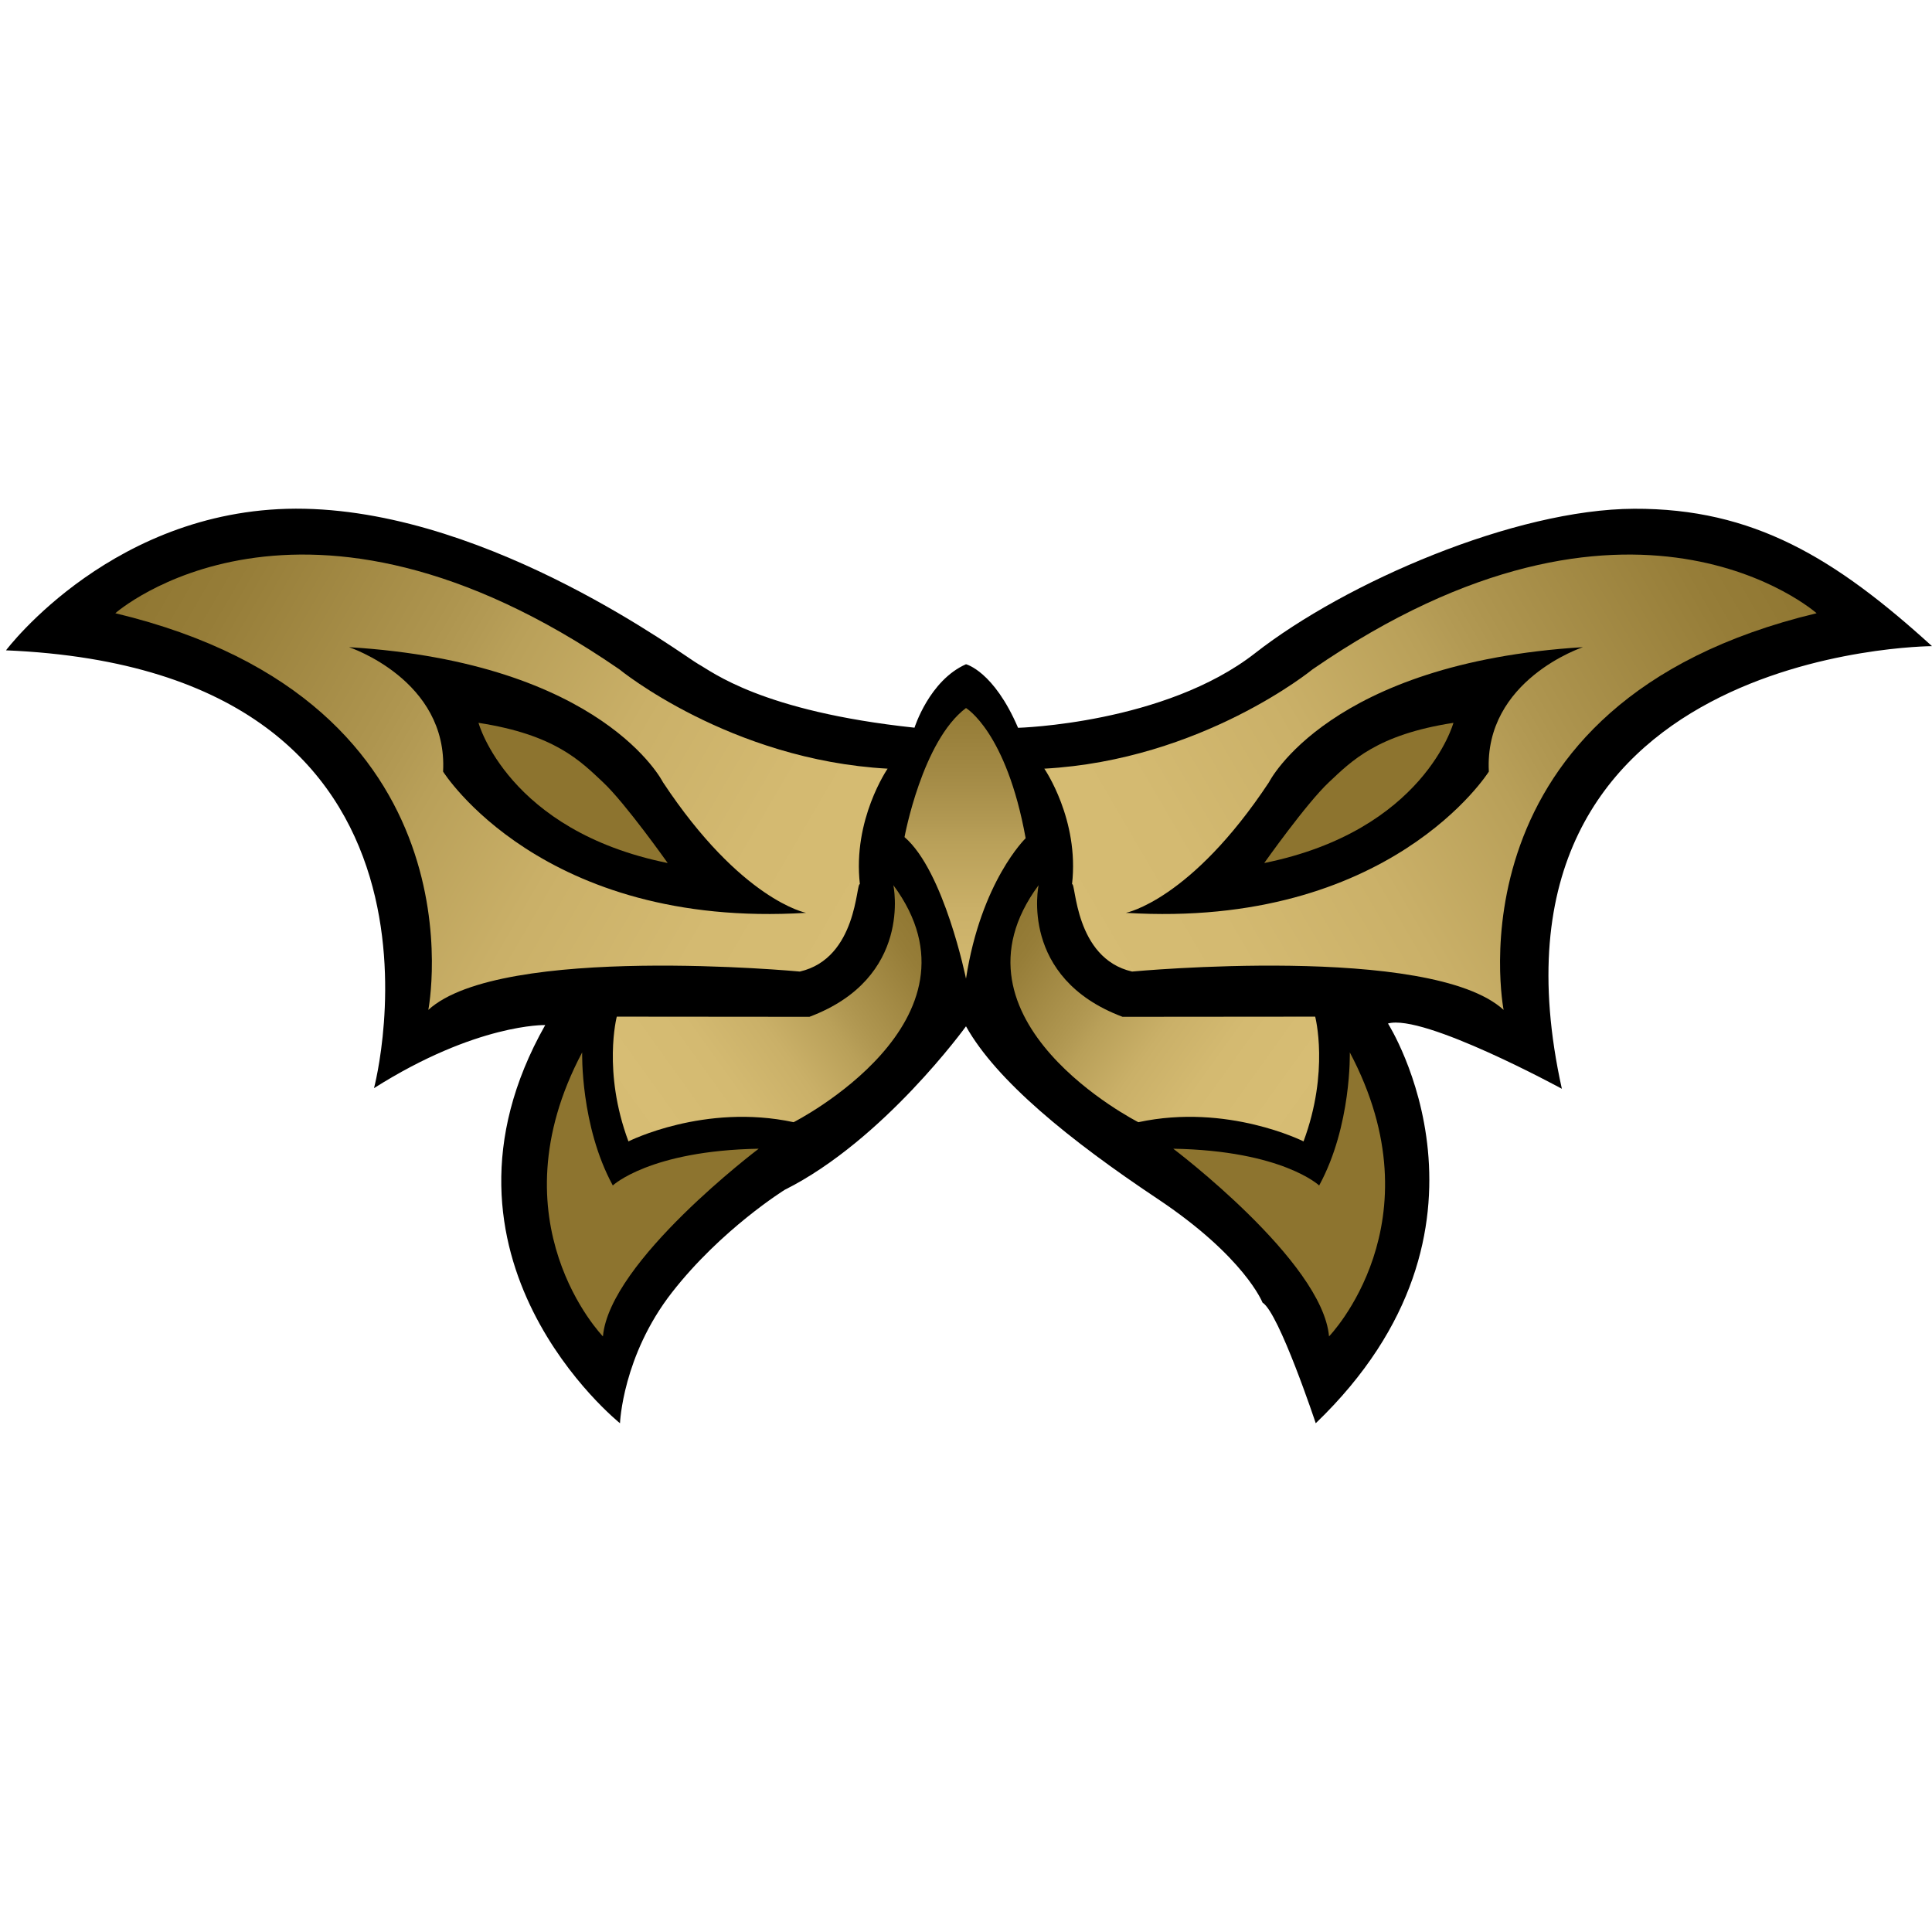
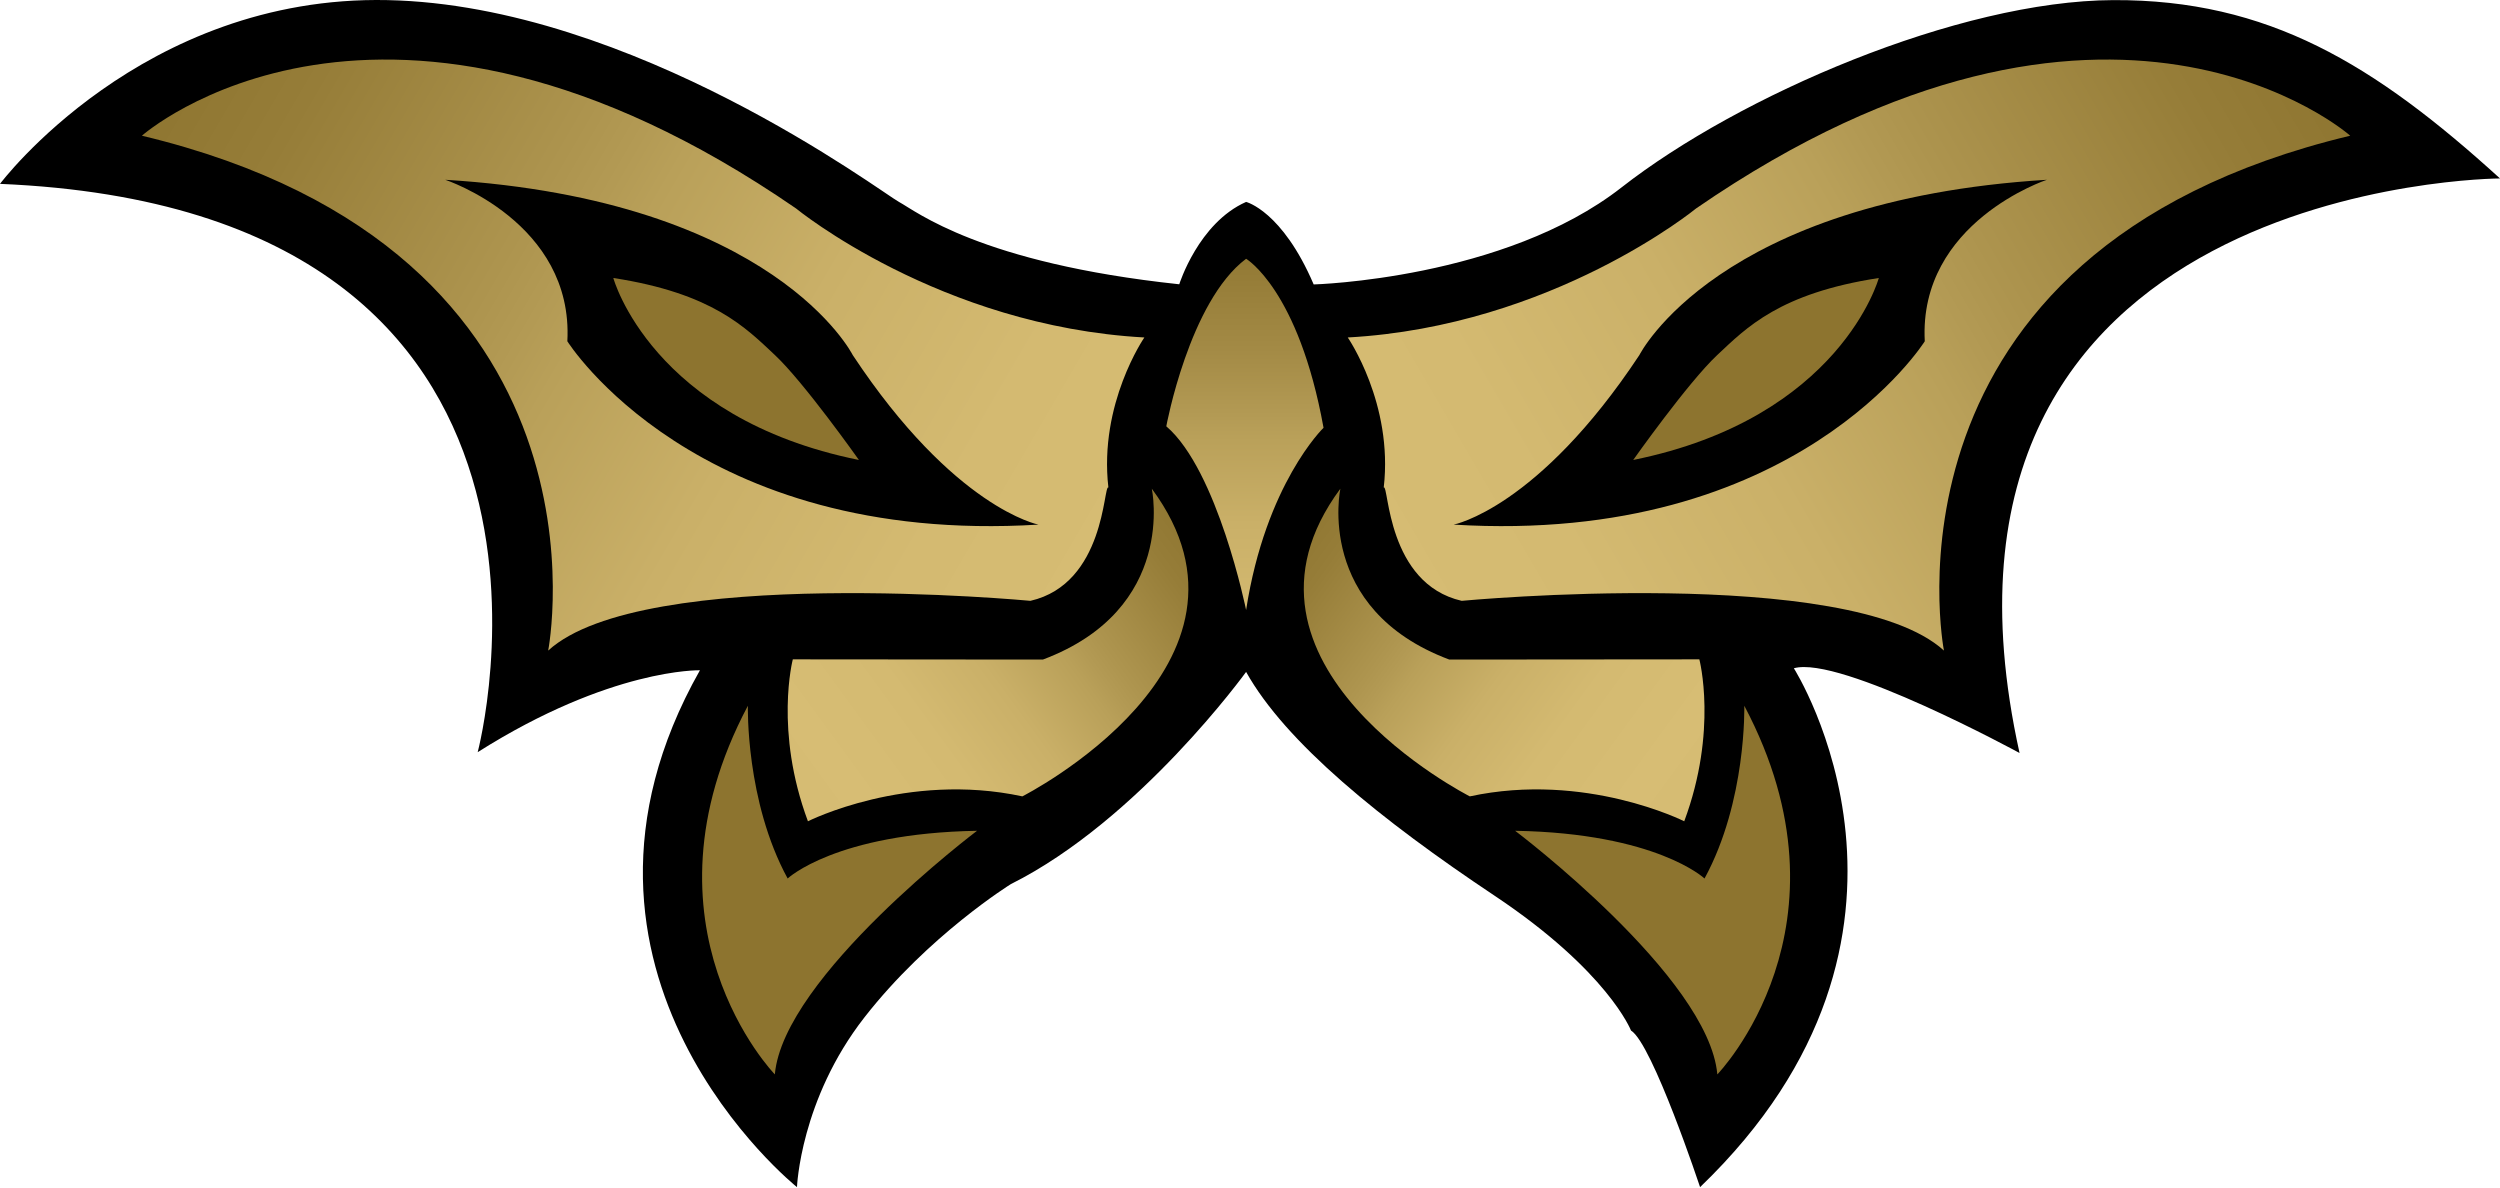
- <svg xmlns="http://www.w3.org/2000/svg" width="100%" height="100%" viewBox="0 0 1000 1000" version="1.1" xml:space="preserve" style="fill-rule:evenodd;clip-rule:evenodd;stroke-linejoin:round;stroke-miterlimit:2;">
-   <g transform="matrix(1,0,0,1,-2416,0)">
-     <g id="R" transform="matrix(1,0,0,1,-0.333333,0)">
-       <rect x="2416.33" y="0" width="1000" height="1000" style="fill:none;" />
-       <g transform="matrix(1,0,0,1,-1207.67,0)">
-         <path d="M3817.59,563.224C3817.59,563.224 3875.16,347.042 3627.11,336.609C3627.11,336.609 3683.64,261.257 3781.64,263.333C3879.64,265.41 3978.69,340.1 3985.58,343.808C3992.47,347.516 4017.89,368.175 4097.35,376.65C4097.35,376.65 4105,352.2 4124,343.808C4124,343.808 4138.37,347.341 4150.95,376.713C4150.95,376.713 4226.9,374.632 4273.68,338.047C4320.47,301.462 4408.03,263.589 4469.8,263.333C4531.58,263.078 4573.88,288.867 4624,334.449C4624,334.449 4381.86,335.373 4432.42,563.554C4432.42,563.554 4360.79,524.52 4342.42,529.768C4342.42,529.768 4409.98,635.783 4305.03,736.667C4305.03,736.667 4286.01,679.466 4277.48,674.219C4277.48,674.219 4268.3,650.604 4223.04,620.431C4177.78,590.257 4139.76,559.427 4124,531.221C4124,531.221 4081.35,590.257 4030.19,615.839C4030.19,615.839 3997.39,636.173 3971.81,668.971C3946.22,701.768 3944.91,736.667 3944.91,736.667C3944.91,736.667 3837.99,651.26 3906.21,530.565C3906.21,530.565 3870.66,529.632 3817.59,563.224Z" />
-       </g>
-       <g transform="matrix(1,0,0,1,-1208,0)">
-         <g transform="matrix(1,0,0,1,0.333333,0)">
-           <path d="M3845.7,522.713C3845.7,522.713 3876.81,363.626 3683.69,317.406C3683.69,317.406 3779.29,232.606 3944.54,346.419C3944.54,346.419 4001.77,393.359 4083.43,397.86C4083.43,397.86 4065.23,424.223 4069.08,457.66C4067.05,456.439 4067.84,496.018 4038,502.876C4038,502.876 3883.38,488.28 3845.7,522.713ZM3804.64,334.974C3804.64,334.974 3855.88,351.885 3853.34,399.372C3853.34,399.372 3904.38,480.875 4041.21,472.483C4041.21,472.483 4007.64,466.07 3967.14,404.876C3967.14,404.876 3936.22,343.05 3804.64,334.974Z" style="fill:url(#_Linear1);" />
-         </g>
-         <g transform="matrix(1,0,0,1,0.333333,0)">
-           <path d="M3871.67,374.142C3871.67,374.142 3886.89,429.959 3969.6,446.704C3969.6,446.704 3947.78,415.82 3936.11,404.876C3924.44,393.932 3911.25,380.231 3871.67,374.142Z" style="fill:url(#_Linear2);" />
-         </g>
-       </g>
-       <g transform="matrix(-1,0,0,1,7040.63,0)">
-         <g transform="matrix(1,0,0,1,0.333333,0)">
-           <path d="M3845.7,522.713C3845.7,522.713 3876.81,363.626 3683.69,317.406C3683.69,317.406 3779.29,232.606 3944.54,346.419C3944.54,346.419 4001.77,393.359 4083.43,397.86C4083.43,397.86 4065.23,424.223 4069.08,457.66C4067.05,456.439 4067.84,496.018 4038,502.876C4038,502.876 3883.38,488.28 3845.7,522.713ZM3804.64,334.974C3804.64,334.974 3855.88,351.885 3853.34,399.372C3853.34,399.372 3904.38,480.875 4041.21,472.483C4041.21,472.483 4007.64,466.07 3967.14,404.876C3967.14,404.876 3936.22,343.05 3804.64,334.974Z" style="fill:url(#_Linear3);" />
-         </g>
-         <g transform="matrix(1,0,0,1,0.333333,0)">
-           <path d="M3871.67,374.142C3871.67,374.142 3886.89,429.959 3969.6,446.704C3969.6,446.704 3947.78,415.82 3936.11,404.876C3924.44,393.932 3911.25,380.231 3871.67,374.142Z" style="fill:url(#_Linear4);" />
-         </g>
-       </g>
-       <g transform="matrix(1,0,0,1,-1207.67,0)">
-         <path d="M4092.18,433.282C4092.18,433.282 4101.32,383.47 4124,366.475C4124,366.475 4144.92,378.782 4154.88,433.868C4154.88,433.868 4131.8,456.136 4124,506.534C4124,506.534 4112.69,450.862 4092.18,433.282Z" style="fill:url(#_Linear5);" />
-       </g>
-       <g transform="matrix(1,0,0,1,-1207.67,0)">
-         <path d="M3943.25,526.212C3943.25,526.212 3935.8,554.595 3949.28,590.783C3949.28,590.783 3988.66,570.915 4034.78,580.849C4034.78,580.849 4138.36,528.332 4086.4,458.162C4086.4,458.162 4096.73,506.114 4042.97,526.298L3943.25,526.212Z" style="fill:url(#_Linear6);" />
-       </g>
-       <g transform="matrix(-1,0,0,1,7040.32,0)">
-         <path d="M3943.25,526.212C3943.25,526.212 3935.8,554.595 3949.28,590.783C3949.28,590.783 3988.66,570.915 4034.78,580.849C4034.78,580.849 4138.36,528.332 4086.4,458.162C4086.4,458.162 4096.73,506.114 4042.97,526.298L3943.25,526.212Z" style="fill:url(#_Linear7);" />
-       </g>
-       <g transform="matrix(1,0,0,1,-1207.67,0)">
-         <path d="M3936.08,691.718C3936.08,691.718 3878.72,632.692 3925.33,544.712C3925.33,544.712 3924.34,582.674 3941.19,613.599C3941.19,613.599 3960.27,595.57 4016.71,594.575C4016.71,594.575 3939.5,652.797 3936.08,691.718Z" style="fill:url(#_Linear8);" />
-       </g>
-       <g transform="matrix(-1,0,0,1,7040.32,0)">
-         <path d="M3936.08,691.718C3936.08,691.718 3878.72,632.692 3925.33,544.712C3925.33,544.712 3924.34,582.674 3941.19,613.599C3941.19,613.599 3960.27,595.57 4016.71,594.575C4016.71,594.575 3939.5,652.797 3936.08,691.718Z" style="fill:url(#_Linear9);" />
-       </g>
+ <svg xmlns="http://www.w3.org/2000/svg" xmlns:xlink="http://www.w3.org/1999/xlink" id="Layer_2" width="610.097" height="289.706" viewBox="0 0 610.097 289.706">
+   <defs>
+     <style>.cls-1{fill:url(#linear-gradient-3);}.cls-1,.cls-2,.cls-3,.cls-4,.cls-5,.cls-6,.cls-7,.cls-8,.cls-9,.cls-10{fill-rule:evenodd;}.cls-2{fill:url(#linear-gradient-5);}.cls-3{fill:url(#linear-gradient-2);}.cls-4{fill:url(#linear-gradient-9);}.cls-5{fill:url(#linear-gradient-6);}.cls-6{fill:url(#linear-gradient-4);}.cls-8{fill:url(#linear-gradient-7);}.cls-9{fill:url(#linear-gradient-8);}.cls-10{fill:url(#linear-gradient);}</style>
+     <linearGradient id="linear-gradient" x1="-1.901" y1="540.826" x2="-.901" y2="540.826" gradientTransform="translate(-151293.158 272902.307) rotate(29.21101) scale(576.9469 -576.9469)" gradientUnits="userSpaceOnUse">
+       <stop offset="0" stop-color="#8d742f" />
+       <stop offset=".07" stop-color="#967d38" />
+       <stop offset=".18" stop-color="#ae954f" />
+       <stop offset=".2" stop-color="#b39a54" />
+       <stop offset=".22" stop-color="#b9a059" />
+       <stop offset=".3" stop-color="#cab068" />
+       <stop offset=".39" stop-color="#d4ba71" />
+       <stop offset=".5" stop-color="#d7bd74" />
+       <stop offset=".61" stop-color="#d4ba71" />
+       <stop offset=".7" stop-color="#cab068" />
+       <stop offset=".78" stop-color="#b9a059" />
+       <stop offset=".8" stop-color="#b39a54" />
+       <stop offset=".86" stop-color="#a38a45" />
+       <stop offset=".94" stop-color="#937a35" />
+       <stop offset="1" stop-color="#8d742f" />
+     </linearGradient>
+     <linearGradient id="linear-gradient-2" x1="-1.901" y1="540.866" x2="-.901" y2="540.866" gradientTransform="translate(263.6358 24108.592) scale(59.93475 -44.40758)" gradientUnits="userSpaceOnUse">
+       <stop offset="0" stop-color="#8d742f" />
+       <stop offset="1" stop-color="#8d742f" />
+     </linearGradient>
+     <linearGradient id="linear-gradient-3" gradientTransform="translate(151901.333 272902.307) rotate(150.789) scale(576.9469)" xlink:href="#linear-gradient" />
+     <linearGradient id="linear-gradient-4" gradientTransform="translate(344.539 24108.592) rotate(-180) scale(59.93475 44.40758)" xlink:href="#linear-gradient-2" />
+     <linearGradient id="linear-gradient-5" y1="540.87" y2="540.87" gradientTransform="translate(145627.482 473.9855) rotate(-89.73596) scale(268.6855 -268.6855)" xlink:href="#linear-gradient" />
+     <linearGradient id="linear-gradient-6" y1="540.909" y2="540.909" gradientTransform="translate(-69153.362 -95783.418) rotate(144.2934) scale(218.9131 -218.9131)" xlink:href="#linear-gradient" />
+     <linearGradient id="linear-gradient-7" y1="540.909" y2="540.909" gradientTransform="translate(69761.549 -95783.418) rotate(35.70664) scale(218.9131)" xlink:href="#linear-gradient" />
+     <linearGradient id="linear-gradient-8" x1="-1.901" y1="540.866" x2="-.901" y2="540.866" gradientTransform="translate(298.913 48877.665) scale(67.09479 -89.96767)" xlink:href="#linear-gradient-2" />
+     <linearGradient id="linear-gradient-9" x1="-1.901" y1="540.866" x2="-.901" y2="540.866" gradientTransform="translate(309.2739 48877.665) rotate(-180) scale(67.09479 89.96767)" xlink:href="#linear-gradient-2" />
+   </defs>
+   <g id="Layer_1-2">
+     <g id="R">
+       <path class="cls-7" d="M116.574,183.559S151.806,51.256,0,44.871C0,44.871,34.596-1.245,94.572.026c59.976,1.271,120.595,46.981,124.811,49.251,4.217,2.269,19.774,14.913,68.403,20.099,0,0,4.682-14.963,16.31-20.099,0,0,8.795,2.162,16.494,20.138,0,0,46.481-1.274,75.111-23.664C424.336,23.361,477.923.182,515.726.026c37.81-.156,63.697,15.627,94.371,43.523,0,0-148.19.565-117.247,140.212,0,0-43.837-23.889-55.08-20.677,0,0,41.347,64.881-22.883,126.622,0,0-11.64-35.007-16.86-38.218,0,0-5.618-14.452-33.317-32.918-27.699-18.466-50.968-37.334-60.612-54.597,0,0-26.102,36.13-57.412,51.786,0,0-20.074,12.444-35.728,32.517-15.661,20.072-16.463,41.43-16.463,41.43,0,0-65.435-52.269-23.684-126.134,0,0-21.757-.571-54.235,19.987Z" />
+       <path class="cls-10" d="M133.779,158.766s19.039-97.361-99.15-125.648c0,0,58.507-51.898,159.64,17.756,0,0,35.025,28.727,85.001,31.482,0,0-11.138,16.134-8.782,36.598-1.242-.747-.759,23.475-19.021,27.672,0,0-94.628-8.933-117.688,12.14ZM108.65,43.87s31.359,10.35,29.805,39.412c0,0,31.236,49.88,114.976,44.744,0,0-20.545-3.925-45.331-41.375,0,0-18.923-37.838-99.45-42.78Z" />
+       <path class="cls-3" d="M149.673,67.841s9.315,34.16,59.933,44.408c0,0-13.354-18.901-20.496-25.599-7.142-6.698-15.214-15.083-39.437-18.809Z" />
+       <path class="cls-1" d="M474.396,158.766s-19.039-97.361,99.15-125.648c0,0-58.507-51.898-159.64,17.756,0,0-35.025,28.727-85.001,31.482,0,0,11.138,16.134,8.782,36.598,1.242-.747.759,23.475,19.021,27.672,0,0,94.628-8.933,117.688,12.14ZM499.524,43.87s-31.359,10.35-29.805,39.412c0,0-31.236,49.88-114.976,44.744,0,0,20.545-3.925,45.331-41.375,0,0,18.923-37.838,99.45-42.78Z" />
+       <path class="cls-6" d="M458.502,67.841s-9.315,34.16-59.933,44.408c0,0,13.354-18.901,20.496-25.599,7.142-6.698,15.214-15.083,39.437-18.809Z" />
+       <path class="cls-2" d="M284.623,104.035s5.594-30.485,19.474-40.886c0,0,12.803,7.532,18.898,41.245,0,0-14.125,13.628-18.898,44.472,0,0-6.922-34.071-19.474-44.83Z" />
+       <path class="cls-5" d="M193.478,160.908s-4.559,17.37,3.69,39.517c0,0,24.1-12.159,52.326-6.08,0,0,63.391-32.14,31.591-75.084,0,0,6.322,29.347-26.579,41.699l-61.029-.053Z" />
+       <path class="cls-8" d="M414.709,160.908s4.559,17.37-3.69,39.517c0,0-24.1-12.159-52.326-6.08,0,0-63.391-32.14-31.591-75.084,0,0-6.322,29.347,26.579,41.699l61.029-.053Z" />
+       <path class="cls-9" d="M189.09,262.197s-35.104-36.124-6.579-89.968c0,0-.606,23.233,9.706,42.159,0,0,11.677-11.034,46.218-11.643,0,0-47.252,35.632-49.345,59.452Z" />
+       <path class="cls-4" d="M419.097,262.197s35.104-36.124,6.579-89.968c0,0,.606,23.233-9.706,42.159,0,0-11.677-11.034-46.218-11.643,0,0,47.252,35.632,49.345,59.452Z" />
    </g>
  </g>
-   <defs>
-     <linearGradient id="_Linear1" x1="0" y1="0" x2="1" y2="0" gradientUnits="userSpaceOnUse" gradientTransform="matrix(822.836,460.075,-460.075,822.836,3690.4,263.291)">
-       <stop offset="0" style="stop-color:rgb(141,116,47);stop-opacity:1" />
-       <stop offset="0.07" style="stop-color:rgb(150,125,56);stop-opacity:1" />
-       <stop offset="0.18" style="stop-color:rgb(174,149,79);stop-opacity:1" />
-       <stop offset="0.2" style="stop-color:rgb(179,154,84);stop-opacity:1" />
-       <stop offset="0.22" style="stop-color:rgb(185,160,89);stop-opacity:1" />
-       <stop offset="0.3" style="stop-color:rgb(202,176,104);stop-opacity:1" />
-       <stop offset="0.39" style="stop-color:rgb(212,186,113);stop-opacity:1" />
-       <stop offset="0.5" style="stop-color:rgb(215,189,116);stop-opacity:1" />
-       <stop offset="0.61" style="stop-color:rgb(212,186,113);stop-opacity:1" />
-       <stop offset="0.7" style="stop-color:rgb(202,176,104);stop-opacity:1" />
-       <stop offset="0.78" style="stop-color:rgb(185,160,89);stop-opacity:1" />
-       <stop offset="0.8" style="stop-color:rgb(179,154,84);stop-opacity:1" />
-       <stop offset="0.86" style="stop-color:rgb(163,138,69);stop-opacity:1" />
-       <stop offset="0.94" style="stop-color:rgb(147,122,53);stop-opacity:1" />
-       <stop offset="1" style="stop-color:rgb(141,116,47);stop-opacity:1" />
-     </linearGradient>
-     <linearGradient id="_Linear2" x1="0" y1="0" x2="1" y2="0" gradientUnits="userSpaceOnUse" gradientTransform="matrix(97.9326,0,0,72.5614,3871.67,410.423)">
-       <stop offset="0" style="stop-color:rgb(141,116,47);stop-opacity:1" />
-       <stop offset="1" style="stop-color:rgb(141,116,47);stop-opacity:1" />
-     </linearGradient>
-     <linearGradient id="_Linear3" x1="0" y1="0" x2="1" y2="0" gradientUnits="userSpaceOnUse" gradientTransform="matrix(822.836,460.075,-460.075,822.836,3690.4,263.291)">
-       <stop offset="0" style="stop-color:rgb(141,116,47);stop-opacity:1" />
-       <stop offset="0.07" style="stop-color:rgb(150,125,56);stop-opacity:1" />
-       <stop offset="0.18" style="stop-color:rgb(174,149,79);stop-opacity:1" />
-       <stop offset="0.2" style="stop-color:rgb(179,154,84);stop-opacity:1" />
-       <stop offset="0.22" style="stop-color:rgb(185,160,89);stop-opacity:1" />
-       <stop offset="0.3" style="stop-color:rgb(202,176,104);stop-opacity:1" />
-       <stop offset="0.39" style="stop-color:rgb(212,186,113);stop-opacity:1" />
-       <stop offset="0.5" style="stop-color:rgb(215,189,116);stop-opacity:1" />
-       <stop offset="0.61" style="stop-color:rgb(212,186,113);stop-opacity:1" />
-       <stop offset="0.7" style="stop-color:rgb(202,176,104);stop-opacity:1" />
-       <stop offset="0.78" style="stop-color:rgb(185,160,89);stop-opacity:1" />
-       <stop offset="0.8" style="stop-color:rgb(179,154,84);stop-opacity:1" />
-       <stop offset="0.86" style="stop-color:rgb(163,138,69);stop-opacity:1" />
-       <stop offset="0.94" style="stop-color:rgb(147,122,53);stop-opacity:1" />
-       <stop offset="1" style="stop-color:rgb(141,116,47);stop-opacity:1" />
-     </linearGradient>
-     <linearGradient id="_Linear4" x1="0" y1="0" x2="1" y2="0" gradientUnits="userSpaceOnUse" gradientTransform="matrix(97.9326,0,0,72.5614,3871.67,410.423)">
-       <stop offset="0" style="stop-color:rgb(141,116,47);stop-opacity:1" />
-       <stop offset="1" style="stop-color:rgb(141,116,47);stop-opacity:1" />
-     </linearGradient>
-     <linearGradient id="_Linear5" x1="0" y1="0" x2="1" y2="0" gradientUnits="userSpaceOnUse" gradientTransform="matrix(2.02322,-439.024,439.024,2.02322,4123.53,778.269)">
-       <stop offset="0" style="stop-color:rgb(141,116,47);stop-opacity:1" />
-       <stop offset="0.07" style="stop-color:rgb(150,125,56);stop-opacity:1" />
-       <stop offset="0.18" style="stop-color:rgb(174,149,79);stop-opacity:1" />
-       <stop offset="0.2" style="stop-color:rgb(179,154,84);stop-opacity:1" />
-       <stop offset="0.22" style="stop-color:rgb(185,160,89);stop-opacity:1" />
-       <stop offset="0.3" style="stop-color:rgb(202,176,104);stop-opacity:1" />
-       <stop offset="0.39" style="stop-color:rgb(212,186,113);stop-opacity:1" />
-       <stop offset="0.5" style="stop-color:rgb(215,189,116);stop-opacity:1" />
-       <stop offset="0.61" style="stop-color:rgb(212,186,113);stop-opacity:1" />
-       <stop offset="0.7" style="stop-color:rgb(202,176,104);stop-opacity:1" />
-       <stop offset="0.78" style="stop-color:rgb(185,160,89);stop-opacity:1" />
-       <stop offset="0.8" style="stop-color:rgb(179,154,84);stop-opacity:1" />
-       <stop offset="0.86" style="stop-color:rgb(163,138,69);stop-opacity:1" />
-       <stop offset="0.94" style="stop-color:rgb(147,122,53);stop-opacity:1" />
-       <stop offset="1" style="stop-color:rgb(141,116,47);stop-opacity:1" />
-     </linearGradient>
-     <linearGradient id="_Linear6" x1="0" y1="0" x2="1" y2="0" gradientUnits="userSpaceOnUse" gradientTransform="matrix(-290.459,208.767,-208.767,-290.459,4098.68,456.874)">
-       <stop offset="0" style="stop-color:rgb(141,116,47);stop-opacity:1" />
-       <stop offset="0.07" style="stop-color:rgb(150,125,56);stop-opacity:1" />
-       <stop offset="0.18" style="stop-color:rgb(174,149,79);stop-opacity:1" />
-       <stop offset="0.2" style="stop-color:rgb(179,154,84);stop-opacity:1" />
-       <stop offset="0.22" style="stop-color:rgb(185,160,89);stop-opacity:1" />
-       <stop offset="0.3" style="stop-color:rgb(202,176,104);stop-opacity:1" />
-       <stop offset="0.39" style="stop-color:rgb(212,186,113);stop-opacity:1" />
-       <stop offset="0.5" style="stop-color:rgb(215,189,116);stop-opacity:1" />
-       <stop offset="0.61" style="stop-color:rgb(212,186,113);stop-opacity:1" />
-       <stop offset="0.7" style="stop-color:rgb(202,176,104);stop-opacity:1" />
-       <stop offset="0.78" style="stop-color:rgb(185,160,89);stop-opacity:1" />
-       <stop offset="0.8" style="stop-color:rgb(179,154,84);stop-opacity:1" />
-       <stop offset="0.86" style="stop-color:rgb(163,138,69);stop-opacity:1" />
-       <stop offset="0.94" style="stop-color:rgb(147,122,53);stop-opacity:1" />
-       <stop offset="1" style="stop-color:rgb(141,116,47);stop-opacity:1" />
-     </linearGradient>
-     <linearGradient id="_Linear7" x1="0" y1="0" x2="1" y2="0" gradientUnits="userSpaceOnUse" gradientTransform="matrix(-290.459,208.767,-208.767,-290.459,4098.68,456.874)">
-       <stop offset="0" style="stop-color:rgb(141,116,47);stop-opacity:1" />
-       <stop offset="0.07" style="stop-color:rgb(150,125,56);stop-opacity:1" />
-       <stop offset="0.18" style="stop-color:rgb(174,149,79);stop-opacity:1" />
-       <stop offset="0.2" style="stop-color:rgb(179,154,84);stop-opacity:1" />
-       <stop offset="0.22" style="stop-color:rgb(185,160,89);stop-opacity:1" />
-       <stop offset="0.3" style="stop-color:rgb(202,176,104);stop-opacity:1" />
-       <stop offset="0.39" style="stop-color:rgb(212,186,113);stop-opacity:1" />
-       <stop offset="0.5" style="stop-color:rgb(215,189,116);stop-opacity:1" />
-       <stop offset="0.61" style="stop-color:rgb(212,186,113);stop-opacity:1" />
-       <stop offset="0.7" style="stop-color:rgb(202,176,104);stop-opacity:1" />
-       <stop offset="0.78" style="stop-color:rgb(185,160,89);stop-opacity:1" />
-       <stop offset="0.8" style="stop-color:rgb(179,154,84);stop-opacity:1" />
-       <stop offset="0.86" style="stop-color:rgb(163,138,69);stop-opacity:1" />
-       <stop offset="0.94" style="stop-color:rgb(147,122,53);stop-opacity:1" />
-       <stop offset="1" style="stop-color:rgb(141,116,47);stop-opacity:1" />
-     </linearGradient>
-     <linearGradient id="_Linear8" x1="0" y1="0" x2="1" y2="0" gradientUnits="userSpaceOnUse" gradientTransform="matrix(109.632,0,0,147.006,3907.07,618.215)">
-       <stop offset="0" style="stop-color:rgb(141,116,47);stop-opacity:1" />
-       <stop offset="1" style="stop-color:rgb(141,116,47);stop-opacity:1" />
-     </linearGradient>
-     <linearGradient id="_Linear9" x1="0" y1="0" x2="1" y2="0" gradientUnits="userSpaceOnUse" gradientTransform="matrix(109.632,0,0,147.006,3907.07,618.215)">
-       <stop offset="0" style="stop-color:rgb(141,116,47);stop-opacity:1" />
-       <stop offset="1" style="stop-color:rgb(141,116,47);stop-opacity:1" />
-     </linearGradient>
-   </defs>
</svg>
